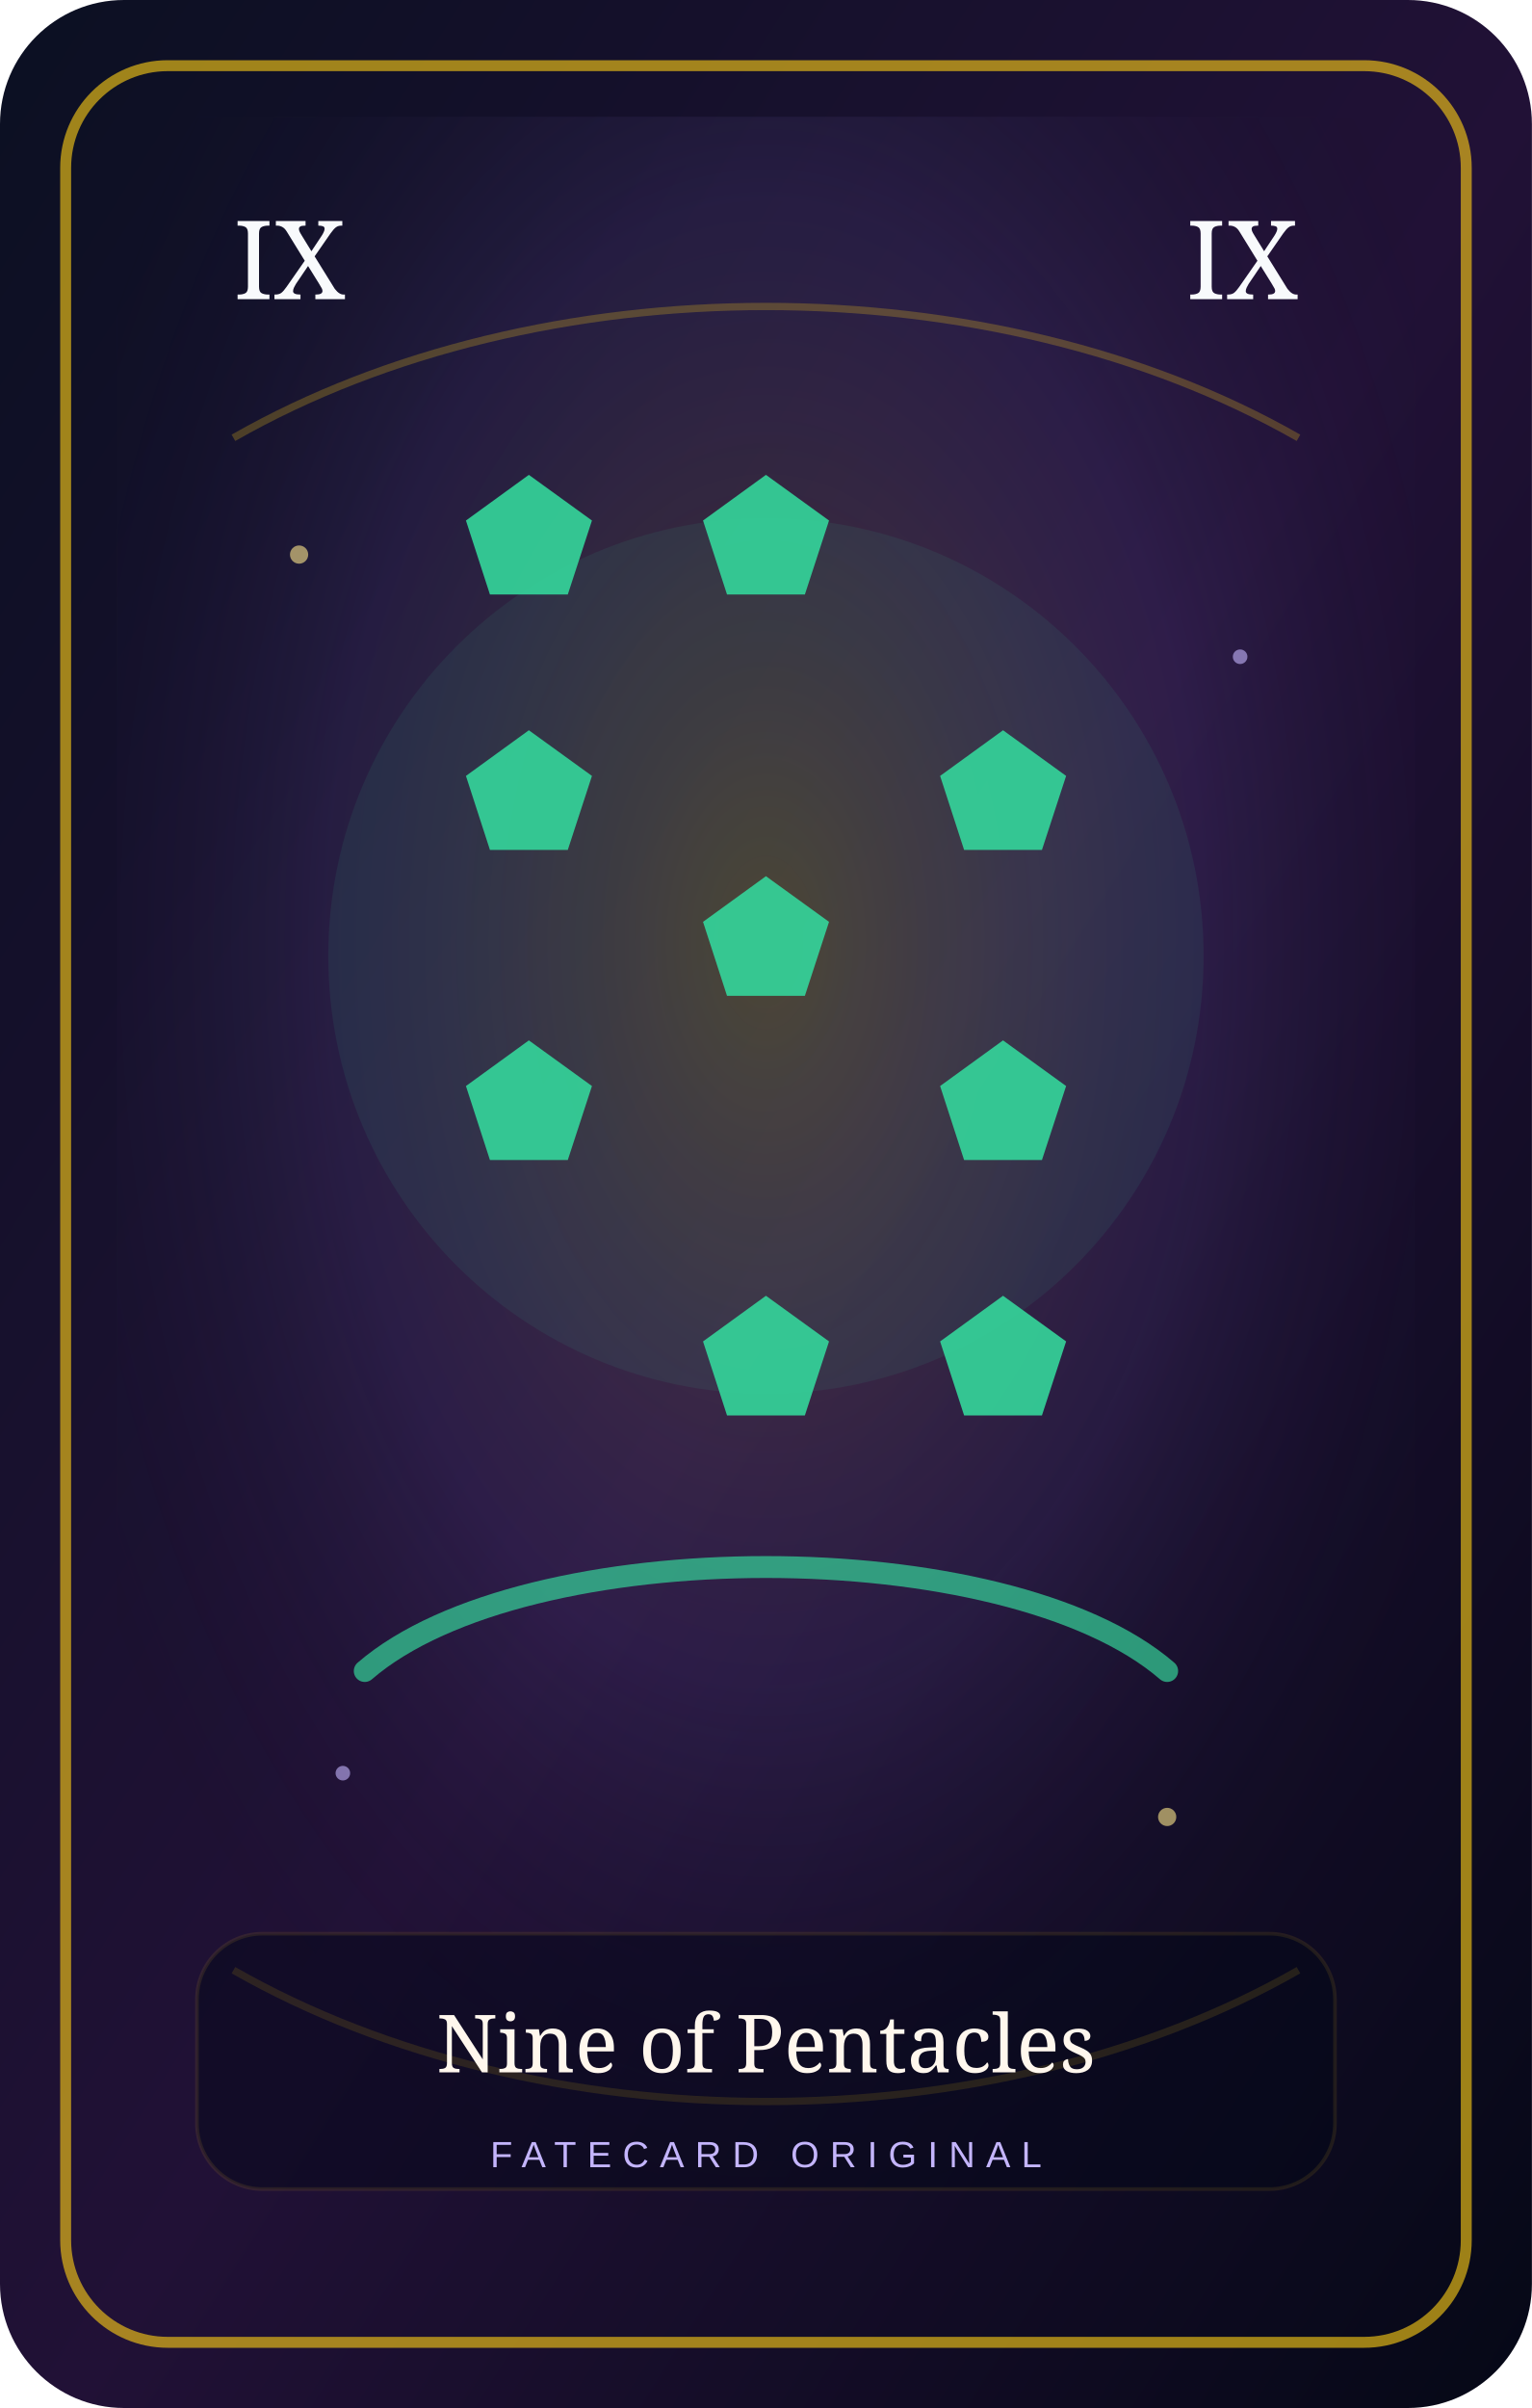
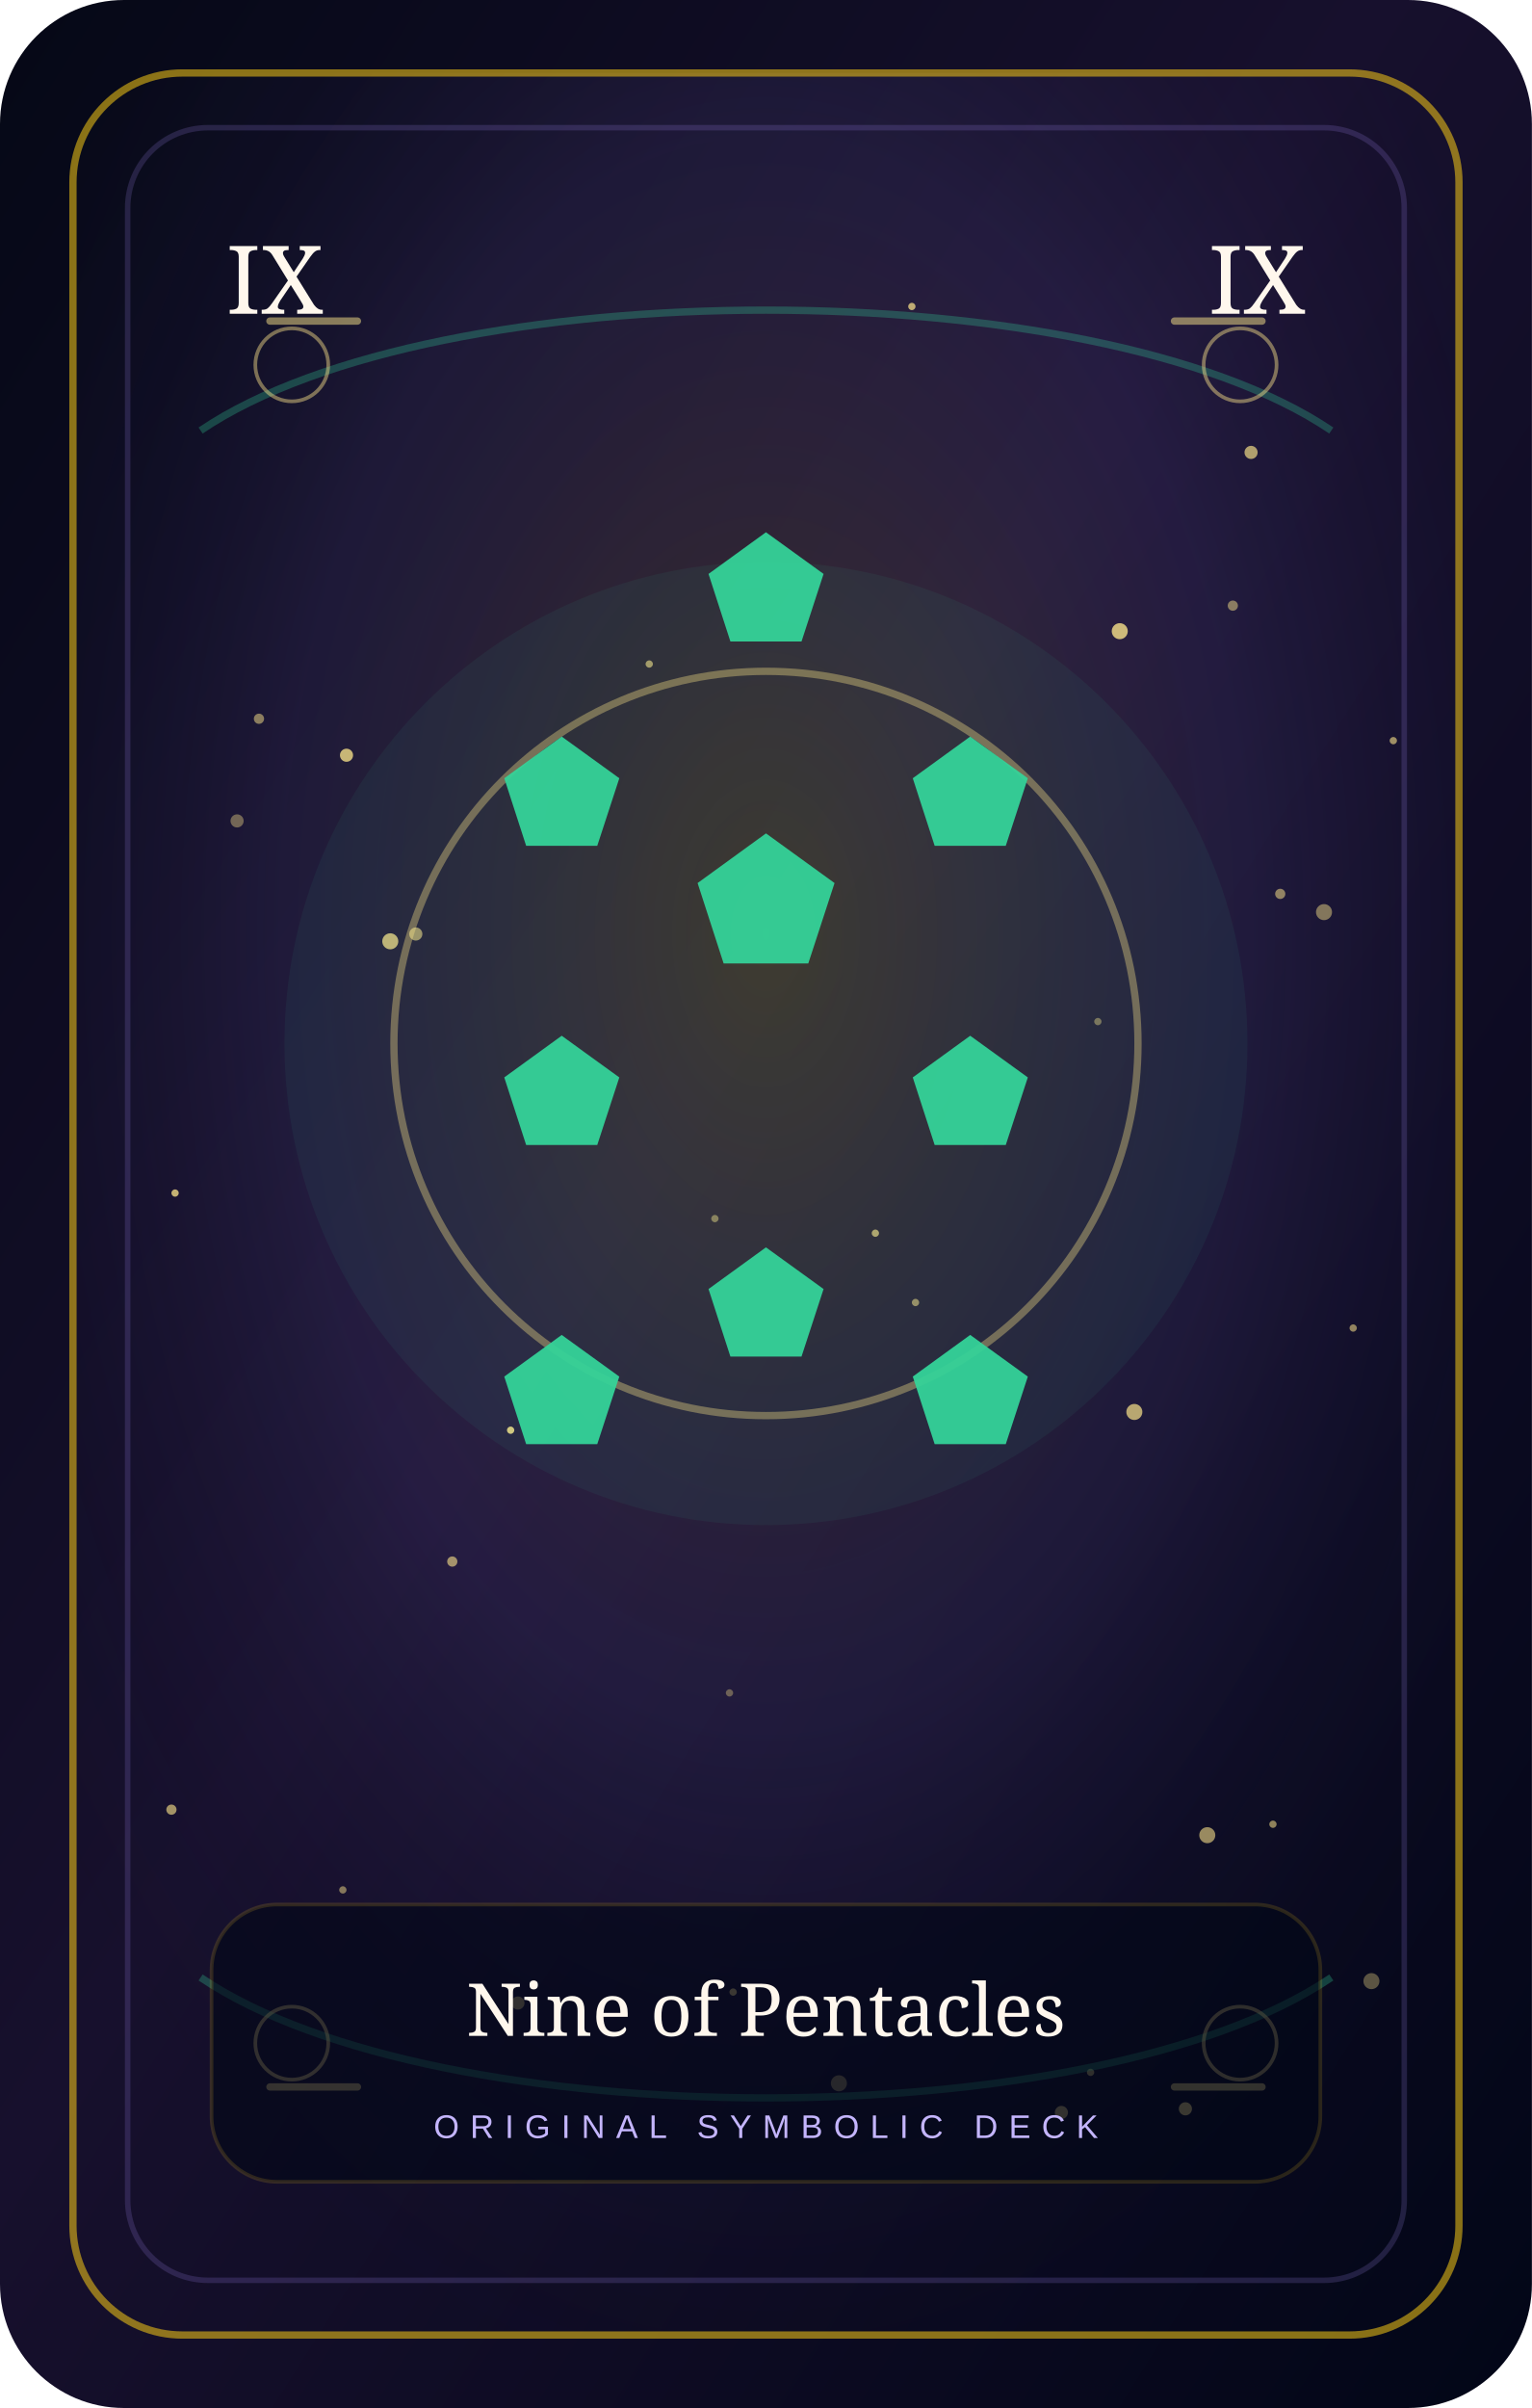
<svg xmlns="http://www.w3.org/2000/svg" width="420" height="660" viewBox="0 0 420 660" role="img" aria-label="Nine of Pentacles">
  <defs>
-     <linearGradient id="bg-minor_pentacles_nine" x1="0" y1="0" x2="1" y2="1">
-       <stop offset="0%" stop-color="#0b1022" />
-       <stop offset="52%" stop-color="#211136" />
-       <stop offset="100%" stop-color="#050816" />
+     <linearGradient id="bg" x1="0" y1="0" x2="1" y2="1">
+       <stop offset="0%" stop-color="#050816" />
+       <stop offset="45%" stop-color="#17102d" />
+       <stop offset="100%" stop-color="#020617" />
    </linearGradient>
-     <radialGradient id="glow-minor_pentacles_nine" cx="50%" cy="38%" r="62%">
-       <stop offset="0%" stop-color="#facc15" stop-opacity=".22" />
-       <stop offset="55%" stop-color="#a78bfa" stop-opacity=".10" />
-       <stop offset="100%" stop-color="#000000" stop-opacity="0" />
+     <radialGradient id="aura" cx="50%" cy="38%" r="68%">
+       <stop offset="0%" stop-color="#facc15" stop-opacity=".18" />
+       <stop offset="52%" stop-color="#a78bfa" stop-opacity=".10" />
+       <stop offset="100%" stop-color="#020617" stop-opacity="0" />
    </radialGradient>
-     <filter id="soft-minor_pentacles_nine" x="-20%" y="-20%" width="140%" height="140%">
-       <feGaussianBlur stdDeviation="4" />
+     <filter id="glow" x="-30%" y="-30%" width="160%" height="160%">
+       <feDropShadow dx="0" dy="0" stdDeviation="6" flood-color="#34d399" flood-opacity=".42" />
    </filter>
  </defs>
-   <rect width="420" height="660" rx="34" fill="url(#bg-minor_pentacles_nine)" />
-   <rect x="18" y="18" width="384" height="624" rx="28" fill="none" stroke="#facc15" stroke-opacity=".62" stroke-width="3" />
-   <rect x="32" y="32" width="356" height="596" rx="22" fill="url(#glow-minor_pentacles_nine)" />
-   <path d="M64 120 C148 72, 272 72, 356 120 M64 540 C148 588, 272 588, 356 540" fill="none" stroke="#facc15" stroke-opacity=".24" stroke-width="2" />
-   <g opacity=".6">
-     <circle cx="82" cy="152" r="2.5" fill="#fde68a" />
-     <circle cx="340" cy="180" r="2" fill="#c4b5fd" />
-     <circle cx="320" cy="498" r="2.5" fill="#fde68a" />
-     <circle cx="94" cy="486" r="2" fill="#c4b5fd" />
-   </g>
-   <circle cx="210" cy="262" r="120" fill="#34d399" opacity=".08" />
-   <path d="M100 458 C144 420, 276 420, 320 458" fill="none" stroke="#34d399" stroke-width="6" opacity=".7" stroke-linecap="round" />
-   <text x="210" y="150" text-anchor="middle" dominant-baseline="middle" font-size="46" font-family="Georgia, serif" fill="#34d399" opacity=".92">⬟</text>
-   <text x="145" y="220" text-anchor="middle" dominant-baseline="middle" font-size="46" font-family="Georgia, serif" fill="#34d399" opacity=".92">⬟</text>
-   <text x="275" y="220" text-anchor="middle" dominant-baseline="middle" font-size="46" font-family="Georgia, serif" fill="#34d399" opacity=".92">⬟</text>
-   <text x="145" y="305" text-anchor="middle" dominant-baseline="middle" font-size="46" font-family="Georgia, serif" fill="#34d399" opacity=".92">⬟</text>
-   <text x="275" y="305" text-anchor="middle" dominant-baseline="middle" font-size="46" font-family="Georgia, serif" fill="#34d399" opacity=".92">⬟</text>
-   <text x="210" y="375" text-anchor="middle" dominant-baseline="middle" font-size="46" font-family="Georgia, serif" fill="#34d399" opacity=".92">⬟</text>
-   <text x="210" y="260" text-anchor="middle" dominant-baseline="middle" font-size="46" font-family="Georgia, serif" fill="#34d399" opacity=".92">⬟</text>
-   <text x="145" y="150" text-anchor="middle" dominant-baseline="middle" font-size="46" font-family="Georgia, serif" fill="#34d399" opacity=".92">⬟</text>
-   <text x="275" y="375" text-anchor="middle" dominant-baseline="middle" font-size="46" font-family="Georgia, serif" fill="#34d399" opacity=".92">⬟</text>
-   <text x="64" y="82" font-size="30" font-family="Georgia, serif" fill="#f8fafc">IX</text>
-   <text x="356" y="82" text-anchor="end" font-size="30" font-family="Georgia, serif" fill="#f8fafc">IX</text>
-   <rect x="54" y="530" width="312" height="70" rx="18" fill="#020617" opacity=".48" stroke="#facc15" stroke-opacity=".20" />
-   <text x="210" y="568" text-anchor="middle" font-size="22" font-family="Georgia, serif" fill="#fff7ed">Nine of Pentacles</text>
-   <text x="210" y="594" text-anchor="middle" font-size="10" font-family="Arial, sans-serif" letter-spacing="3" fill="#c4b5fd">FATECARD ORIGINAL</text>
+   <rect width="420" height="660" rx="34" fill="url(#bg)" />
+   <rect x="20" y="20" width="380" height="620" rx="30" fill="url(#aura)" stroke="#facc15" stroke-opacity=".54" stroke-width="2" />
+   <rect x="35" y="35" width="350" height="590" rx="22" fill="none" stroke="#a78bfa" stroke-opacity=".18" stroke-width="1.5" />
+   <circle cx="114" cy="256" r="1.8" fill="#fde68a" opacity="0.58" />
+   <circle cx="343" cy="124" r="1.8" fill="#fde68a" opacity="0.66" />
+   <circle cx="48" cy="327" r="1.0" fill="#fde68a" opacity="0.75" />
+   <circle cx="325" cy="578" r="1.8" fill="#fde68a" opacity="0.58" />
+   <circle cx="301" cy="280" r="1.0" fill="#fde68a" opacity="0.41" />
+   <circle cx="371" cy="364" r="1.0" fill="#fde68a" opacity="0.54" />
+   <circle cx="376" cy="543" r="2.2" fill="#fde68a" opacity="0.34" />
+   <circle cx="382" cy="203" r="1.0" fill="#fde68a" opacity="0.59" />
+   <circle cx="251" cy="357" r="1.0" fill="#fde68a" opacity="0.54" />
+   <circle cx="71" cy="197" r="1.4" fill="#fde68a" opacity="0.50" />
+   <circle cx="363" cy="250" r="2.2" fill="#fde68a" opacity="0.46" />
+   <circle cx="47" cy="496" r="1.4" fill="#fde68a" opacity="0.61" />
+   <circle cx="230" cy="571" r="2.2" fill="#fde68a" opacity="0.36" />
+   <circle cx="140" cy="392" r="1.0" fill="#fde68a" opacity="0.84" />
+   <circle cx="124" cy="428" r="1.4" fill="#fde68a" opacity="0.59" />
+   <circle cx="95" cy="207" r="1.8" fill="#fde68a" opacity="0.76" />
+   <circle cx="351" cy="245" r="1.4" fill="#fde68a" opacity="0.52" />
+   <circle cx="331" cy="503" r="2.2" fill="#fde68a" opacity="0.58" />
+   <circle cx="250" cy="84" r="1.0" fill="#fde68a" opacity="0.71" />
+   <circle cx="307" cy="173" r="2.2" fill="#fde68a" opacity="0.78" />
+   <circle cx="196" cy="334" r="1.0" fill="#fde68a" opacity="0.45" />
+   <circle cx="311" cy="387" r="2.2" fill="#fde68a" opacity="0.69" />
+   <circle cx="299" cy="568" r="1.0" fill="#fde68a" opacity="0.46" />
+   <circle cx="65" cy="225" r="1.8" fill="#fde68a" opacity="0.39" />
+   <circle cx="142" cy="549" r="1.8" fill="#fde68a" opacity="0.46" />
+   <circle cx="178" cy="182" r="1.0" fill="#fde68a" opacity="0.60" />
+   <circle cx="338" cy="166" r="1.4" fill="#fde68a" opacity="0.48" />
+   <circle cx="291" cy="579" r="1.8" fill="#fde68a" opacity="0.49" />
+   <circle cx="201" cy="546" r="1.0" fill="#fde68a" opacity="0.57" />
+   <circle cx="107" cy="258" r="2.2" fill="#fde68a" opacity="0.74" />
+   <circle cx="240" cy="338" r="1.0" fill="#fde68a" opacity="0.65" />
+   <circle cx="200" cy="464" r="1.0" fill="#fde68a" opacity="0.35" />
+   <circle cx="349" cy="500" r="1.0" fill="#fde68a" opacity="0.54" />
+   <circle cx="94" cy="518" r="1.0" fill="#fde68a" opacity="0.48" />
+   <path d="M55 118 C120 74 300 74 365 118" fill="none" stroke="#34d399" stroke-opacity=".28" stroke-width="2" />
+   <path d="M55 542 C120 586 300 586 365 542" fill="none" stroke="#34d399" stroke-opacity=".28" stroke-width="2" />
+   <path d="M74 88 L98 88 M322 88 L346 88 M74 572 L98 572 M322 572 L346 572" stroke="#fde68a" stroke-opacity=".50" stroke-width="2" stroke-linecap="round" />
+   <circle cx="80" cy="100" r="10" fill="none" stroke="#fde68a" stroke-opacity=".45" />
+   <circle cx="340" cy="100" r="10" fill="none" stroke="#fde68a" stroke-opacity=".45" />
+   <circle cx="80" cy="560" r="10" fill="none" stroke="#fde68a" stroke-opacity=".45" />
+   <circle cx="340" cy="560" r="10" fill="none" stroke="#fde68a" stroke-opacity=".45" />
+   <circle cx="210" cy="286" r="132" fill="#34d399" opacity=".065" />
+   <circle cx="210" cy="286" r="102" fill="none" stroke="#fde68a" stroke-opacity=".36" stroke-width="2" />
+   <text x="210" y="164" text-anchor="middle" dominant-baseline="middle" font-size="42" font-family="Georgia, serif" fill="#34d399" opacity=".94">⬟</text>
+   <text x="154" y="220" text-anchor="middle" dominant-baseline="middle" font-size="42" font-family="Georgia, serif" fill="#34d399" opacity=".94">⬟</text>
+   <text x="266" y="220" text-anchor="middle" dominant-baseline="middle" font-size="42" font-family="Georgia, serif" fill="#34d399" opacity=".94">⬟</text>
+   <text x="154" y="302" text-anchor="middle" dominant-baseline="middle" font-size="42" font-family="Georgia, serif" fill="#34d399" opacity=".94">⬟</text>
+   <text x="266" y="302" text-anchor="middle" dominant-baseline="middle" font-size="42" font-family="Georgia, serif" fill="#34d399" opacity=".94">⬟</text>
+   <text x="210" y="360" text-anchor="middle" dominant-baseline="middle" font-size="42" font-family="Georgia, serif" fill="#34d399" opacity=".94">⬟</text>
+   <text x="210" y="250" text-anchor="middle" dominant-baseline="middle" font-size="50" font-family="Georgia, serif" fill="#34d399" opacity=".94">⬟</text>
+   <text x="154" y="384" text-anchor="middle" dominant-baseline="middle" font-size="42" font-family="Georgia, serif" fill="#34d399" opacity=".94">⬟</text>
+   <text x="266" y="384" text-anchor="middle" dominant-baseline="middle" font-size="42" font-family="Georgia, serif" fill="#34d399" opacity=".94">⬟</text>
+   <text x="62" y="86" font-size="26" font-family="Georgia, serif" fill="#fff7ed">IX</text>
+   <text x="358" y="86" text-anchor="end" font-size="26" font-family="Georgia, serif" fill="#fff7ed">IX</text>
+   <rect x="58" y="522" width="304" height="76" rx="18" fill="#020617" opacity=".62" stroke="#facc15" stroke-opacity=".24" />
+   <text x="210" y="558" text-anchor="middle" font-size="20" font-family="Georgia, serif" fill="#fff7ed">Nine of Pentacles</text>
+   <text x="210" y="586" text-anchor="middle" font-size="9" font-family="Arial, sans-serif" letter-spacing="3" fill="#c4b5fd">ORIGINAL SYMBOLIC DECK</text>
</svg>
